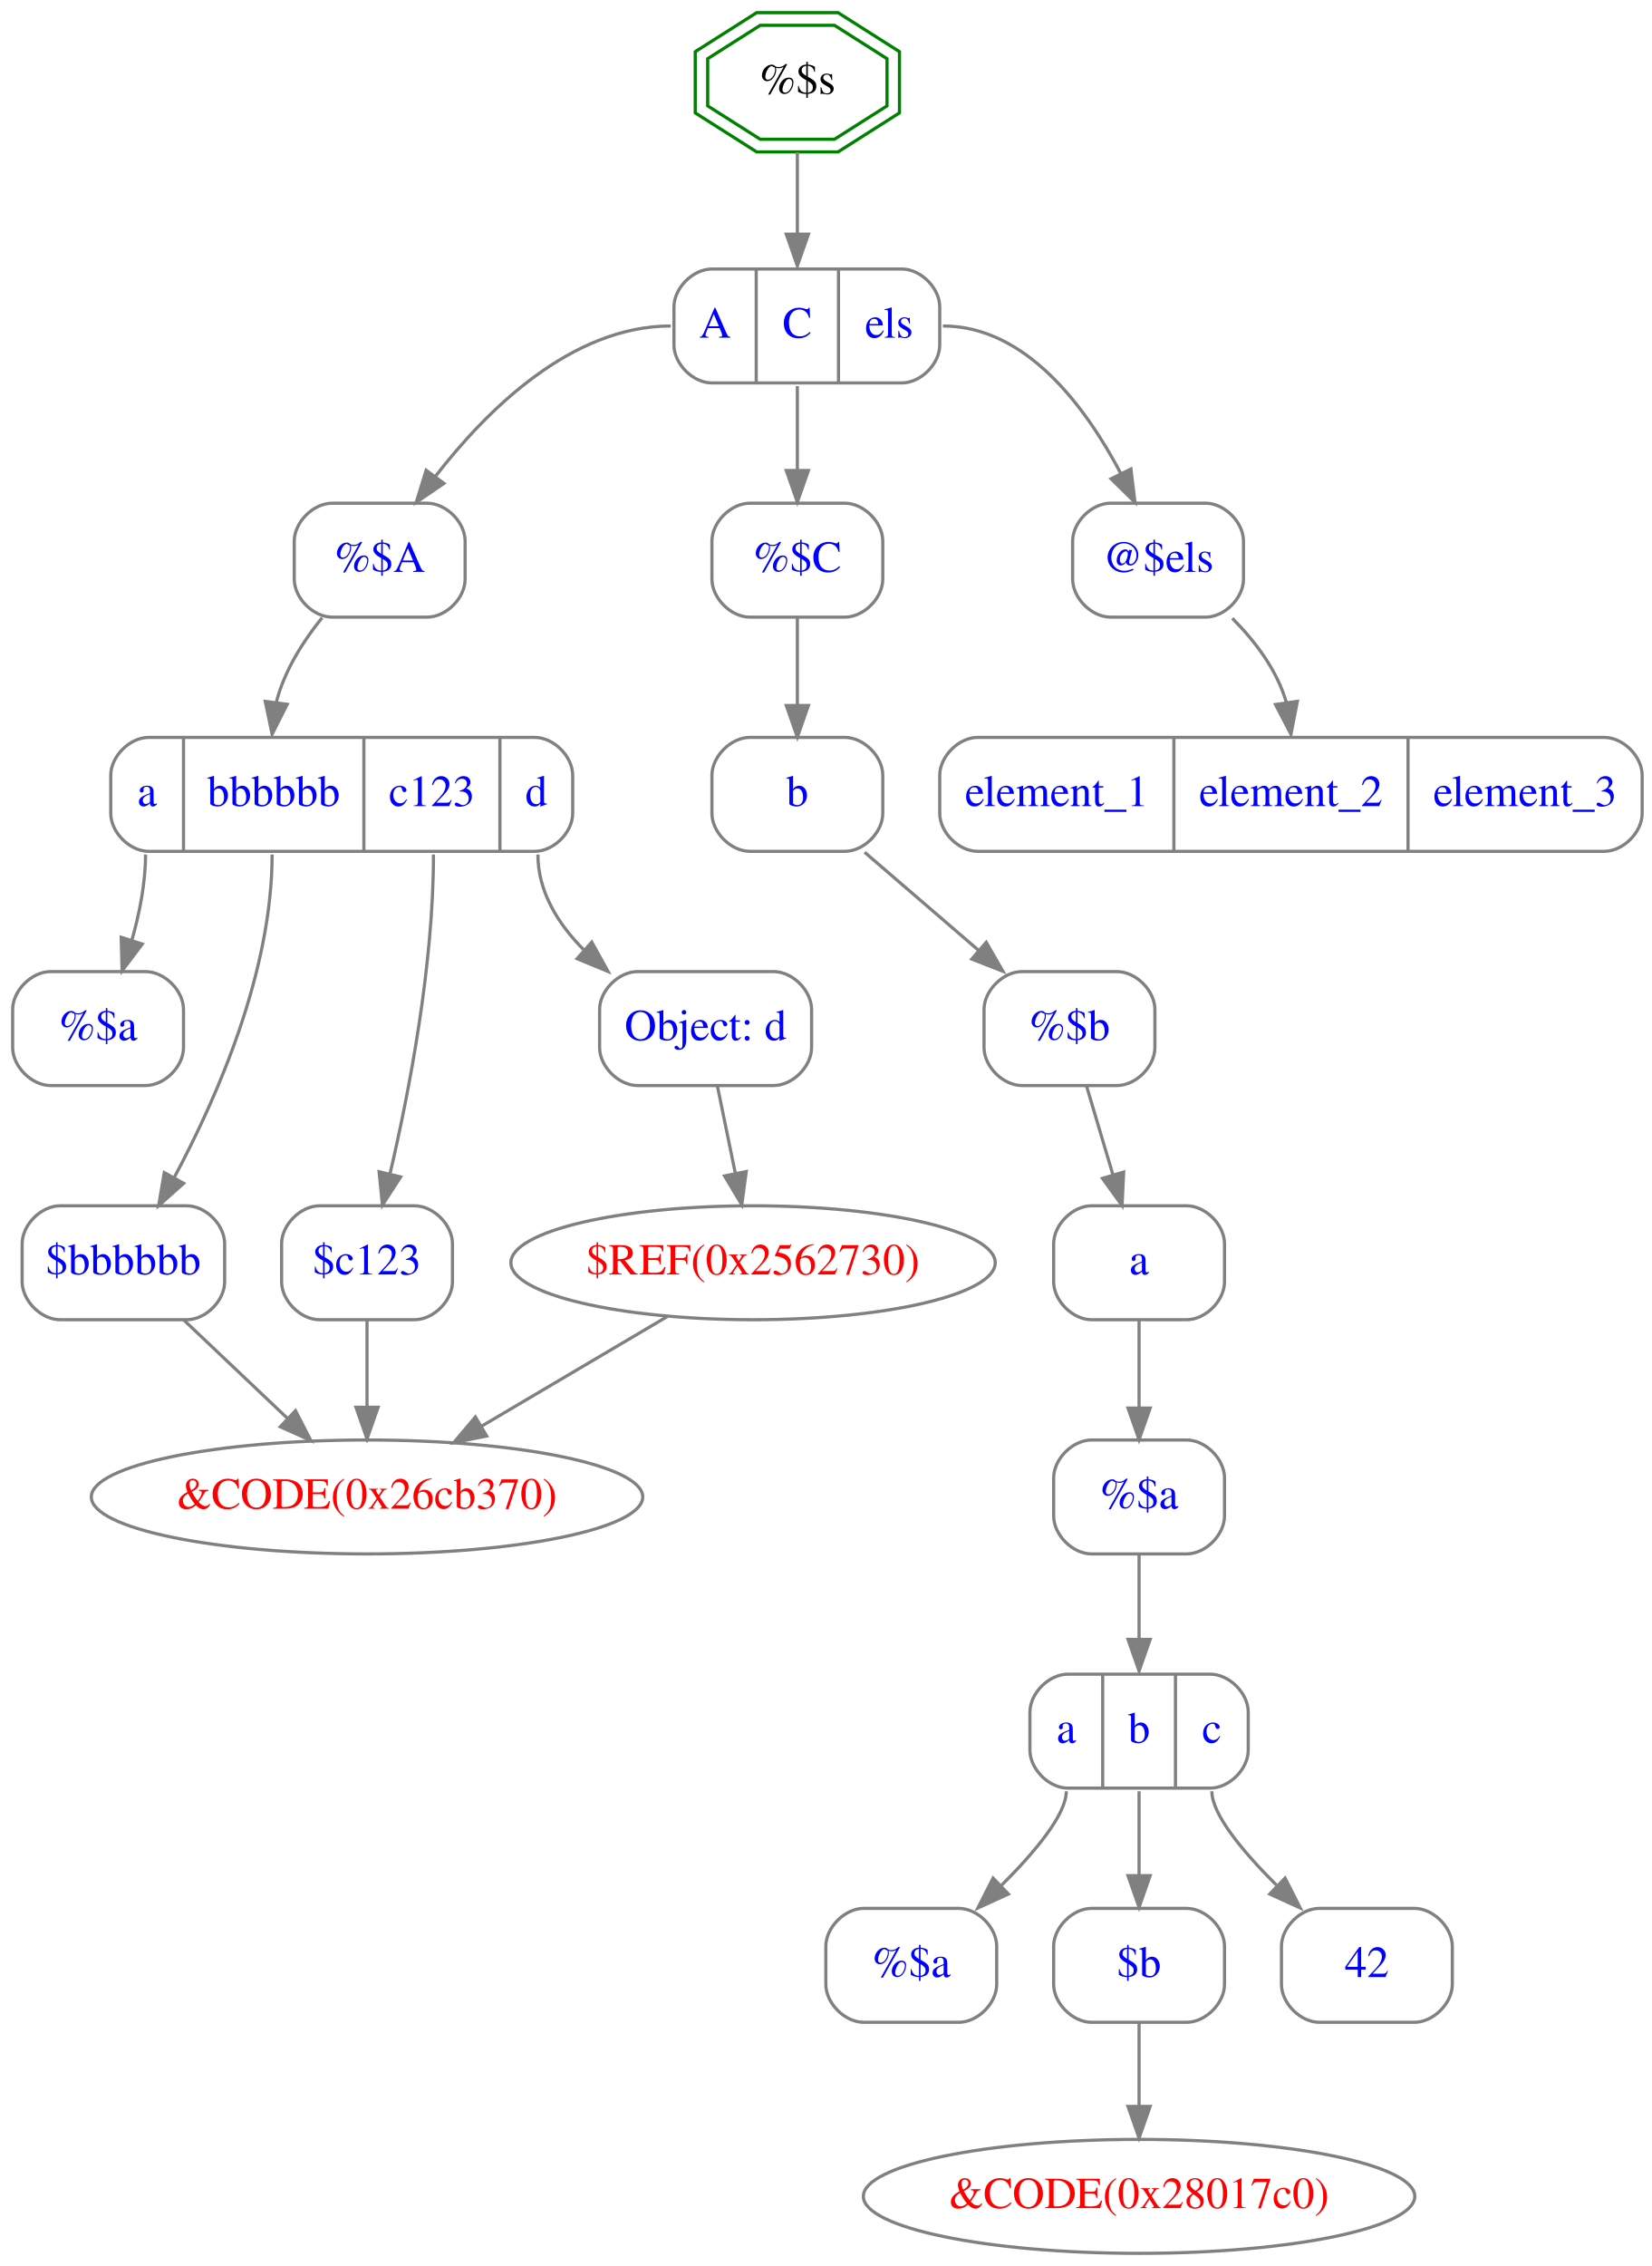
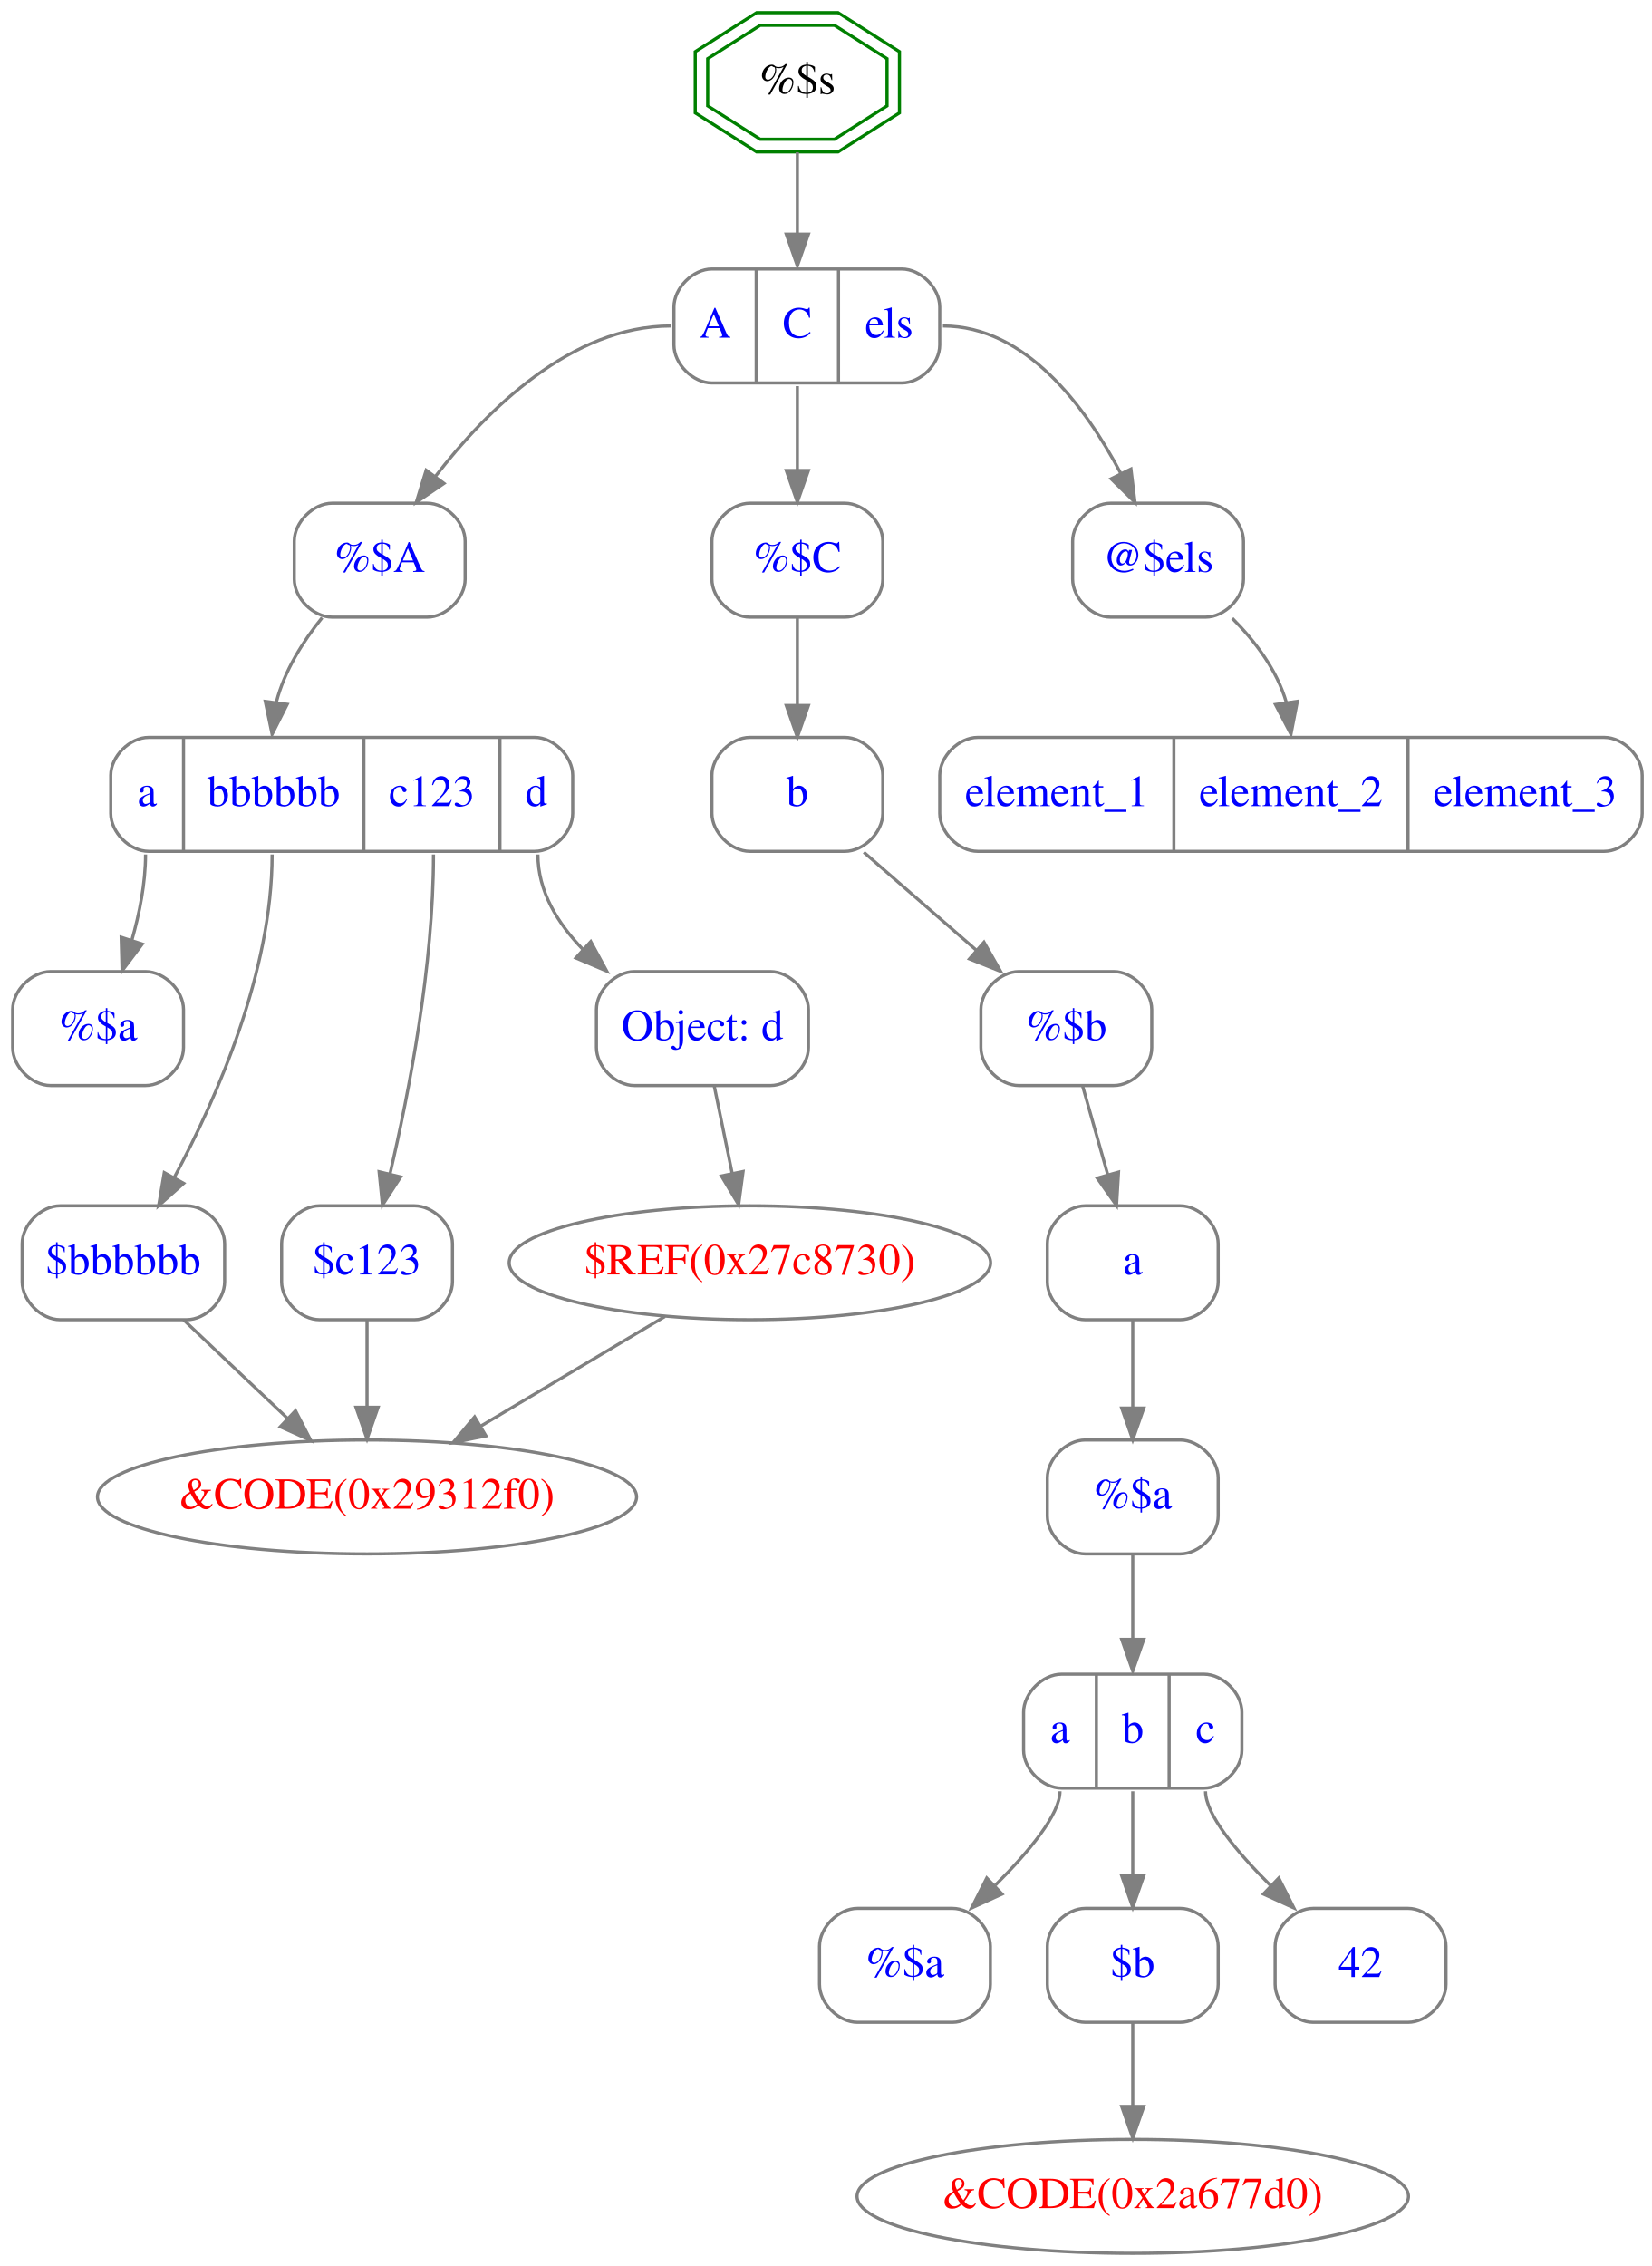
<svg xmlns="http://www.w3.org/2000/svg" width="522pt" height="716pt" viewBox="0.00 0.00 522.00 716.00">
  <g id="graph0" class="graph" transform="scale(1 1) rotate(0) translate(4 712)">
    <polygon fill="white" stroke="white" points="-4,5 -4,-712 519,-712 519,5 -4,5" />
    <g id="node1" class="node">
      <polygon fill="none" stroke="green" points="276.338,-678.544 276.338,-693.456 259.738,-704 236.262,-704 219.662,-693.456 219.662,-678.544 236.262,-668 259.738,-668 276.338,-678.544" />
      <polygon fill="none" stroke="green" points="280.268,-676.325 280.268,-695.675 260.863,-708 235.137,-708 215.732,-695.675 215.732,-676.325 235.137,-664 260.863,-664 280.268,-676.325" />
      <text text-anchor="middle" x="248" y="-682.3" font-family="Times,serif" font-size="14.00">%$s</text>
    </g>
    <g id="node2" class="node">
      <path fill="none" stroke="grey" d="M221,-591C221,-591 281,-591 281,-591 287,-591 293,-597 293,-603 293,-603 293,-615 293,-615 293,-621 287,-627 281,-627 281,-627 221,-627 221,-627 215,-627 209,-621 209,-615 209,-615 209,-603 209,-603 209,-597 215,-591 221,-591" />
      <text text-anchor="middle" x="222" y="-605.3" font-family="Times,serif" font-size="14.00" fill="blue">A</text>
      <polyline fill="none" stroke="grey" points="235,-591 235,-627 " />
      <text text-anchor="middle" x="248" y="-605.3" font-family="Times,serif" font-size="14.00" fill="blue">C</text>
      <polyline fill="none" stroke="grey" points="261,-591 261,-627 " />
      <text text-anchor="middle" x="277" y="-605.3" font-family="Times,serif" font-size="14.00" fill="blue">els</text>
    </g>
    <g id="edge1" class="edge">
      <path fill="none" stroke="grey" d="M248,-663.886C248,-656.163 248,-647.138 248,-638.263" />
      <polygon fill="grey" stroke="grey" points="251.5,-638 248,-628 244.5,-638 251.5,-638" />
    </g>
    <g id="node3" class="node">
      <path fill="none" stroke="grey" d="M101,-517C101,-517 131,-517 131,-517 137,-517 143,-523 143,-529 143,-529 143,-541 143,-541 143,-547 137,-553 131,-553 131,-553 101,-553 101,-553 95,-553 89,-547 89,-541 89,-541 89,-529 89,-529 89,-523 95,-517 101,-517" />
      <text text-anchor="middle" x="116" y="-531.3" font-family="Times,serif" font-size="14.00" fill="blue">%$A</text>
    </g>
    <g id="edge2" class="edge">
      <path fill="none" stroke="grey" d="M208,-609C176.694,-609 149.997,-582.662 133.552,-561.412" />
      <polygon fill="grey" stroke="grey" points="136.314,-559.259 127.559,-553.292 130.682,-563.416 136.314,-559.259" />
    </g>
    <g id="node11" class="node">
      <path fill="none" stroke="grey" d="M233,-517C233,-517 263,-517 263,-517 269,-517 275,-523 275,-529 275,-529 275,-541 275,-541 275,-547 269,-553 263,-553 263,-553 233,-553 233,-553 227,-553 221,-547 221,-541 221,-541 221,-529 221,-529 221,-523 227,-517 233,-517" />
      <text text-anchor="middle" x="248" y="-531.3" font-family="Times,serif" font-size="14.00" fill="blue">%$C</text>
    </g>
    <g id="edge12" class="edge">
      <path fill="none" stroke="grey" d="M248,-590C248,-581.406 248,-572.057 248,-563.546" />
      <polygon fill="grey" stroke="grey" points="251.5,-563.333 248,-553.333 244.5,-563.333 251.5,-563.333" />
    </g>
    <g id="node21" class="node">
      <path fill="none" stroke="grey" d="M347,-517C347,-517 377,-517 377,-517 383,-517 389,-523 389,-529 389,-529 389,-541 389,-541 389,-547 383,-553 377,-553 377,-553 347,-553 347,-553 341,-553 335,-547 335,-541 335,-541 335,-529 335,-529 335,-523 341,-517 347,-517" />
      <text text-anchor="middle" x="362" y="-531.3" font-family="Times,serif" font-size="14.00" fill="blue">@$els</text>
    </g>
    <g id="edge22" class="edge">
      <path fill="none" stroke="grey" d="M294,-609C320.176,-609 339.025,-583.586 350.146,-562.545" />
      <polygon fill="grey" stroke="grey" points="353.425,-563.809 354.71,-553.292 347.147,-560.712 353.425,-563.809" />
    </g>
    <g id="node4" class="node">
      <path fill="none" stroke="grey" d="M43,-443C43,-443 165,-443 165,-443 171,-443 177,-449 177,-455 177,-455 177,-467 177,-467 177,-473 171,-479 165,-479 165,-479 43,-479 43,-479 37,-479 31,-473 31,-467 31,-467 31,-455 31,-455 31,-449 37,-443 43,-443" />
      <text text-anchor="middle" x="42.5" y="-457.3" font-family="Times,serif" font-size="14.00" fill="blue">a</text>
      <polyline fill="none" stroke="grey" points="54,-443 54,-479 " />
      <text text-anchor="middle" x="82.5" y="-457.3" font-family="Times,serif" font-size="14.00" fill="blue">bbbbbb</text>
      <polyline fill="none" stroke="grey" points="111,-443 111,-479 " />
      <text text-anchor="middle" x="132.5" y="-457.3" font-family="Times,serif" font-size="14.00" fill="blue">c123</text>
      <polyline fill="none" stroke="grey" points="154,-443 154,-479 " />
      <text text-anchor="middle" x="165.5" y="-457.3" font-family="Times,serif" font-size="14.00" fill="blue">d</text>
    </g>
    <g id="edge3" class="edge">
      <path fill="none" stroke="grey" d="M97.806,-516.825C91.743,-509.328 85.883,-500.066 83.333,-490.126" />
      <polygon fill="grey" stroke="grey" points="86.775,-489.458 82,-480 79.835,-490.371 86.775,-489.458" />
    </g>
    <g id="node5" class="node">
      <path fill="none" stroke="grey" d="M12,-369C12,-369 42,-369 42,-369 48,-369 54,-375 54,-381 54,-381 54,-393 54,-393 54,-399 48,-405 42,-405 42,-405 12,-405 12,-405 6,-405 0,-399 0,-393 0,-393 0,-381 0,-381 0,-375 6,-369 12,-369" />
      <text text-anchor="middle" x="27" y="-383.3" font-family="Times,serif" font-size="14.00" fill="blue">%$a</text>
    </g>
    <g id="edge4" class="edge">
      <path fill="none" stroke="grey" d="M42,-442C42,-432.966 40.093,-423.381 37.639,-414.788" />
      <polygon fill="grey" stroke="grey" points="40.968,-413.706 34.588,-405.247 34.3,-415.838 40.968,-413.706" />
    </g>
    <g id="node6" class="node">
      <path fill="none" stroke="grey" d="M15,-295C15,-295 55,-295 55,-295 61,-295 67,-301 67,-307 67,-307 67,-319 67,-319 67,-325 61,-331 55,-331 55,-331 15,-331 15,-331 9,-331 3,-325 3,-319 3,-319 3,-307 3,-307 3,-301 9,-295 15,-295" />
      <text text-anchor="middle" x="35" y="-309.3" font-family="Times,serif" font-size="14.00" fill="blue">$bbbbbb</text>
    </g>
    <g id="edge5" class="edge">
      <path fill="none" stroke="grey" d="M82,-442C82,-405.012 64.731,-365.467 51.129,-340.056" />
      <polygon fill="grey" stroke="grey" points="54.044,-338.096 46.138,-331.043 47.92,-341.487 54.044,-338.096" />
    </g>
    <g id="node8" class="node">
      <path fill="none" stroke="grey" d="M97,-295C97,-295 127,-295 127,-295 133,-295 139,-301 139,-307 139,-307 139,-319 139,-319 139,-325 133,-331 127,-331 127,-331 97,-331 97,-331 91,-331 85,-325 85,-319 85,-319 85,-307 85,-307 85,-301 91,-295 97,-295" />
      <text text-anchor="middle" x="112" y="-309.3" font-family="Times,serif" font-size="14.00" fill="blue">$c123</text>
    </g>
    <g id="edge7" class="edge">
      <path fill="none" stroke="grey" d="M133,-442C133,-406.9 125.333,-367.119 119.264,-341.128" />
      <polygon fill="grey" stroke="grey" points="122.621,-340.118 116.871,-331.22 115.816,-341.762 122.621,-340.118" />
    </g>
    <g id="node9" class="node">
-       <path fill="none" stroke="grey" d="M197.5,-369C197.5,-369 240.5,-369 240.5,-369 246.5,-369 252.5,-375 252.5,-381 252.5,-381 252.5,-393 252.5,-393 252.5,-399 246.5,-405 240.5,-405 240.5,-405 197.5,-405 197.5,-405 191.5,-405 185.5,-399 185.5,-393 185.5,-393 185.5,-381 185.5,-381 185.5,-375 191.5,-369 197.5,-369" />
-       <text text-anchor="middle" x="219" y="-383.3" font-family="Times,serif" font-size="14.00" fill="blue">Object: d</text>
+       <path fill="none" stroke="grey" d="M196.5,-369C196.5,-369 239.5,-369 239.5,-369 245.5,-369 251.5,-375 251.5,-381 251.5,-381 251.5,-393 251.5,-393 251.5,-399 245.5,-405 239.5,-405 239.5,-405 196.5,-405 196.5,-405 190.5,-405 184.5,-399 184.5,-393 184.5,-393 184.5,-381 184.5,-381 184.5,-375 190.5,-369 196.5,-369" />
+       <text text-anchor="middle" x="218" y="-383.3" font-family="Times,serif" font-size="14.00" fill="blue">Object: d</text>
    </g>
    <g id="edge9" class="edge">
-       <path fill="none" stroke="grey" d="M166,-442C166,-430.308 172.287,-420.145 180.531,-411.846" />
-       <polygon fill="grey" stroke="grey" points="183.031,-414.306 188.17,-405.04 178.375,-409.079 183.031,-414.306" />
+       <path fill="none" stroke="grey" d="M166,-442C166,-430.414 172.169,-420.284 180.257,-411.982" />
+       <polygon fill="grey" stroke="grey" points="182.708,-414.484 187.751,-405.166 177.998,-409.305 182.708,-414.484" />
    </g>
    <g id="node7" class="node">
-       <ellipse fill="none" stroke="grey" cx="112" cy="-239" rx="87.138" ry="18" />
-       <text text-anchor="middle" x="112" y="-235.3" font-family="Times,serif" font-size="14.00" fill="red">&amp;CODE(0x26cb370)</text>
+       <ellipse fill="none" stroke="grey" cx="112" cy="-239" rx="85.19" ry="18" />
+       <text text-anchor="middle" x="112" y="-235.3" font-family="Times,serif" font-size="14.00" fill="red">&amp;CODE(0x29312f0)</text>
    </g>
    <g id="edge6" class="edge">
      <path fill="none" stroke="grey" d="M54.034,-294.955C63.925,-285.578 76.142,-273.995 86.806,-263.885" />
      <polygon fill="grey" stroke="grey" points="89.392,-266.257 94.241,-256.836 84.576,-261.177 89.392,-266.257" />
    </g>
    <g id="edge8" class="edge">
      <path fill="none" stroke="grey" d="M112,-294.955C112,-286.701 112,-276.738 112,-267.574" />
      <polygon fill="grey" stroke="grey" points="115.5,-267.335 112,-257.335 108.5,-267.335 115.5,-267.335" />
    </g>
    <g id="node10" class="node">
-       <ellipse fill="none" stroke="grey" cx="234" cy="-313" rx="76.539" ry="18" />
-       <text text-anchor="middle" x="234" y="-309.3" font-family="Times,serif" font-size="14.00" fill="red">$REF(0x2562730)</text>
+       <ellipse fill="none" stroke="grey" cx="233" cy="-313" rx="76.065" ry="18" />
+       <text text-anchor="middle" x="233" y="-309.3" font-family="Times,serif" font-size="14.00" fill="red">$REF(0x27c8730)</text>
    </g>
    <g id="edge10" class="edge">
-       <path fill="none" stroke="grey" d="M222.708,-368.955C224.422,-360.611 226.496,-350.521 228.395,-341.276" />
-       <polygon fill="grey" stroke="grey" points="231.854,-341.835 230.438,-331.335 224.997,-340.426 231.854,-341.835" />
+       <path fill="none" stroke="grey" d="M221.708,-368.955C223.422,-360.611 225.496,-350.521 227.395,-341.276" />
+       <polygon fill="grey" stroke="grey" points="230.854,-341.835 229.438,-331.335 223.997,-340.426 230.854,-341.835" />
    </g>
    <g id="edge11" class="edge">
-       <path fill="none" stroke="grey" d="M206.924,-296.021C189.592,-285.792 166.902,-272.401 148.052,-261.277" />
-       <polygon fill="grey" stroke="grey" points="149.813,-258.252 139.422,-256.183 146.255,-264.28 149.813,-258.252" />
+       <path fill="none" stroke="grey" d="M206.146,-296.021C189.034,-285.838 166.656,-272.522 148.011,-261.428" />
+       <polygon fill="grey" stroke="grey" points="149.581,-258.289 139.197,-256.183 146.001,-264.305 149.581,-258.289" />
    </g>
    <g id="node12" class="node">
      <path fill="none" stroke="grey" d="M233,-443C233,-443 263,-443 263,-443 269,-443 275,-449 275,-455 275,-455 275,-467 275,-467 275,-473 269,-479 263,-479 263,-479 233,-479 233,-479 227,-479 221,-473 221,-467 221,-467 221,-455 221,-455 221,-449 227,-443 233,-443" />
      <text text-anchor="middle" x="248" y="-457.3" font-family="Times,serif" font-size="14.00" fill="blue">b</text>
    </g>
    <g id="edge13" class="edge">
      <path fill="none" stroke="grey" d="M248,-516.708C248,-508.464 248,-498.538 248,-489.362" />
      <polygon fill="grey" stroke="grey" points="251.5,-489.082 248,-479.082 244.5,-489.082 251.5,-489.082" />
    </g>
    <g id="node13" class="node">
-       <path fill="none" stroke="grey" d="M319,-369C319,-369 349,-369 349,-369 355,-369 361,-375 361,-381 361,-381 361,-393 361,-393 361,-399 355,-405 349,-405 349,-405 319,-405 319,-405 313,-405 307,-399 307,-393 307,-393 307,-381 307,-381 307,-375 313,-369 319,-369" />
-       <text text-anchor="middle" x="334" y="-383.3" font-family="Times,serif" font-size="14.00" fill="blue">%$b</text>
+       <path fill="none" stroke="grey" d="M318,-369C318,-369 348,-369 348,-369 354,-369 360,-375 360,-381 360,-381 360,-393 360,-393 360,-399 354,-405 348,-405 348,-405 318,-405 318,-405 312,-405 306,-399 306,-393 306,-393 306,-381 306,-381 306,-375 312,-369 318,-369" />
+       <text text-anchor="middle" x="333" y="-383.3" font-family="Times,serif" font-size="14.00" fill="blue">%$b</text>
    </g>
    <g id="edge14" class="edge">
-       <path fill="none" stroke="grey" d="M269.258,-442.708C280.089,-433.388 293.418,-421.92 305.16,-411.816" />
-       <polygon fill="grey" stroke="grey" points="307.689,-414.257 312.986,-405.082 303.123,-408.951 307.689,-414.257" />
+       <path fill="none" stroke="grey" d="M269.011,-442.708C279.716,-433.388 292.89,-421.92 304.496,-411.816" />
+       <polygon fill="grey" stroke="grey" points="306.986,-414.288 312.23,-405.082 302.39,-409.008 306.986,-414.288" />
    </g>
    <g id="node14" class="node">
-       <path fill="none" stroke="grey" d="M341,-295C341,-295 371,-295 371,-295 377,-295 383,-301 383,-307 383,-307 383,-319 383,-319 383,-325 377,-331 371,-331 371,-331 341,-331 341,-331 335,-331 329,-325 329,-319 329,-319 329,-307 329,-307 329,-301 335,-295 341,-295" />
-       <text text-anchor="middle" x="356" y="-309.3" font-family="Times,serif" font-size="14.00" fill="blue">a</text>
+       <path fill="none" stroke="grey" d="M339,-295C339,-295 369,-295 369,-295 375,-295 381,-301 381,-307 381,-307 381,-319 381,-319 381,-325 375,-331 369,-331 369,-331 339,-331 339,-331 333,-331 327,-325 327,-319 327,-319 327,-307 327,-307 327,-301 333,-295 339,-295" />
+       <text text-anchor="middle" x="354" y="-309.3" font-family="Times,serif" font-size="14.00" fill="blue">a</text>
    </g>
    <g id="edge15" class="edge">
-       <path fill="none" stroke="grey" d="M339.438,-368.708C341.943,-360.284 344.969,-350.105 347.746,-340.765" />
-       <polygon fill="grey" stroke="grey" points="351.129,-341.665 350.624,-331.082 344.42,-339.67 351.129,-341.665" />
+       <path fill="none" stroke="grey" d="M338.191,-368.708C340.581,-360.284 343.47,-350.105 346.121,-340.765" />
+       <polygon fill="grey" stroke="grey" points="349.506,-341.657 348.869,-331.082 342.772,-339.746 349.506,-341.657" />
    </g>
    <g id="node15" class="node">
-       <path fill="none" stroke="grey" d="M341,-221C341,-221 371,-221 371,-221 377,-221 383,-227 383,-233 383,-233 383,-245 383,-245 383,-251 377,-257 371,-257 371,-257 341,-257 341,-257 335,-257 329,-251 329,-245 329,-245 329,-233 329,-233 329,-227 335,-221 341,-221" />
-       <text text-anchor="middle" x="356" y="-235.3" font-family="Times,serif" font-size="14.00" fill="blue">%$a</text>
+       <path fill="none" stroke="grey" d="M339,-221C339,-221 369,-221 369,-221 375,-221 381,-227 381,-233 381,-233 381,-245 381,-245 381,-251 375,-257 369,-257 369,-257 339,-257 339,-257 333,-257 327,-251 327,-245 327,-245 327,-233 327,-233 327,-227 333,-221 339,-221" />
+       <text text-anchor="middle" x="354" y="-235.3" font-family="Times,serif" font-size="14.00" fill="blue">%$a</text>
    </g>
    <g id="edge16" class="edge">
-       <path fill="none" stroke="grey" d="M356,-294.708C356,-286.464 356,-276.538 356,-267.362" />
-       <polygon fill="grey" stroke="grey" points="359.5,-267.082 356,-257.082 352.5,-267.082 359.5,-267.082" />
+       <path fill="none" stroke="grey" d="M354,-294.708C354,-286.464 354,-276.538 354,-267.362" />
+       <polygon fill="grey" stroke="grey" points="357.5,-267.082 354,-257.082 350.5,-267.082 357.5,-267.082" />
    </g>
    <g id="node16" class="node">
-       <path fill="none" stroke="grey" d="M333.5,-147C333.5,-147 378.5,-147 378.5,-147 384.5,-147 390.5,-153 390.5,-159 390.5,-159 390.5,-171 390.5,-171 390.5,-177 384.5,-183 378.5,-183 378.5,-183 333.5,-183 333.5,-183 327.5,-183 321.5,-177 321.5,-171 321.5,-171 321.5,-159 321.5,-159 321.5,-153 327.5,-147 333.5,-147" />
-       <text text-anchor="middle" x="333" y="-161.3" font-family="Times,serif" font-size="14.00" fill="blue">a</text>
-       <polyline fill="none" stroke="grey" points="344.5,-147 344.5,-183 " />
-       <text text-anchor="middle" x="356" y="-161.3" font-family="Times,serif" font-size="14.00" fill="blue">b</text>
-       <polyline fill="none" stroke="grey" points="367.5,-147 367.5,-183 " />
-       <text text-anchor="middle" x="379" y="-161.3" font-family="Times,serif" font-size="14.00" fill="blue">c</text>
+       <path fill="none" stroke="grey" d="M331.5,-147C331.5,-147 376.5,-147 376.5,-147 382.5,-147 388.5,-153 388.5,-159 388.5,-159 388.5,-171 388.5,-171 388.5,-177 382.5,-183 376.5,-183 376.5,-183 331.5,-183 331.5,-183 325.5,-183 319.5,-177 319.5,-171 319.5,-171 319.5,-159 319.5,-159 319.5,-153 325.5,-147 331.5,-147" />
+       <text text-anchor="middle" x="331" y="-161.3" font-family="Times,serif" font-size="14.00" fill="blue">a</text>
+       <polyline fill="none" stroke="grey" points="342.5,-147 342.5,-183 " />
+       <text text-anchor="middle" x="354" y="-161.3" font-family="Times,serif" font-size="14.00" fill="blue">b</text>
+       <polyline fill="none" stroke="grey" points="365.5,-147 365.5,-183 " />
+       <text text-anchor="middle" x="377" y="-161.3" font-family="Times,serif" font-size="14.00" fill="blue">c</text>
    </g>
    <g id="edge17" class="edge">
-       <path fill="none" stroke="grey" d="M356,-220.667C356,-212.896 356,-203.513 356,-194.275" />
-       <polygon fill="grey" stroke="grey" points="359.5,-194 356,-184 352.5,-194 359.5,-194" />
+       <path fill="none" stroke="grey" d="M354,-220.667C354,-212.896 354,-203.513 354,-194.275" />
+       <polygon fill="grey" stroke="grey" points="357.5,-194 354,-184 350.5,-194 357.5,-194" />
    </g>
    <g id="node17" class="node">
-       <path fill="none" stroke="grey" d="M269,-73C269,-73 299,-73 299,-73 305,-73 311,-79 311,-85 311,-85 311,-97 311,-97 311,-103 305,-109 299,-109 299,-109 269,-109 269,-109 263,-109 257,-103 257,-97 257,-97 257,-85 257,-85 257,-79 263,-73 269,-73" />
-       <text text-anchor="middle" x="284" y="-87.3" font-family="Times,serif" font-size="14.00" fill="blue">%$a</text>
+       <path fill="none" stroke="grey" d="M267,-73C267,-73 297,-73 297,-73 303,-73 309,-79 309,-85 309,-85 309,-97 309,-97 309,-103 303,-109 297,-109 297,-109 267,-109 267,-109 261,-109 255,-103 255,-97 255,-97 255,-85 255,-85 255,-79 261,-73 267,-73" />
+       <text text-anchor="middle" x="282" y="-87.3" font-family="Times,serif" font-size="14.00" fill="blue">%$a</text>
    </g>
    <g id="edge18" class="edge">
-       <path fill="none" stroke="grey" d="M333,-146C333,-138.727 323.326,-127.058 312.574,-116.336" />
-       <polygon fill="grey" stroke="grey" points="314.704,-113.528 305.065,-109.13 309.857,-118.579 314.704,-113.528" />
+       <path fill="none" stroke="grey" d="M331,-146C331,-138.727 321.326,-127.058 310.574,-116.336" />
+       <polygon fill="grey" stroke="grey" points="312.704,-113.528 303.065,-109.13 307.857,-118.579 312.704,-113.528" />
    </g>
    <g id="node18" class="node">
-       <path fill="none" stroke="grey" d="M341,-73C341,-73 371,-73 371,-73 377,-73 383,-79 383,-85 383,-85 383,-97 383,-97 383,-103 377,-109 371,-109 371,-109 341,-109 341,-109 335,-109 329,-103 329,-97 329,-97 329,-85 329,-85 329,-79 335,-73 341,-73" />
-       <text text-anchor="middle" x="356" y="-87.3" font-family="Times,serif" font-size="14.00" fill="blue">$b</text>
+       <path fill="none" stroke="grey" d="M339,-73C339,-73 369,-73 369,-73 375,-73 381,-79 381,-85 381,-85 381,-97 381,-97 381,-103 375,-109 369,-109 369,-109 339,-109 339,-109 333,-109 327,-103 327,-97 327,-97 327,-85 327,-85 327,-79 333,-73 339,-73" />
+       <text text-anchor="middle" x="354" y="-87.3" font-family="Times,serif" font-size="14.00" fill="blue">$b</text>
    </g>
    <g id="edge19" class="edge">
-       <path fill="none" stroke="grey" d="M356,-146C356,-137.406 356,-128.057 356,-119.546" />
-       <polygon fill="grey" stroke="grey" points="359.5,-119.333 356,-109.333 352.5,-119.333 359.5,-119.333" />
+       <path fill="none" stroke="grey" d="M354,-146C354,-137.406 354,-128.057 354,-119.546" />
+       <polygon fill="grey" stroke="grey" points="357.5,-119.333 354,-109.333 350.5,-119.333 357.5,-119.333" />
    </g>
    <g id="node20" class="node">
-       <path fill="none" stroke="grey" d="M413,-73C413,-73 443,-73 443,-73 449,-73 455,-79 455,-85 455,-85 455,-97 455,-97 455,-103 449,-109 443,-109 443,-109 413,-109 413,-109 407,-109 401,-103 401,-97 401,-97 401,-85 401,-85 401,-79 407,-73 413,-73" />
-       <text text-anchor="middle" x="428" y="-87.3" font-family="Times,serif" font-size="14.00" fill="blue">42</text>
+       <path fill="none" stroke="grey" d="M411,-73C411,-73 441,-73 441,-73 447,-73 453,-79 453,-85 453,-85 453,-97 453,-97 453,-103 447,-109 441,-109 441,-109 411,-109 411,-109 405,-109 399,-103 399,-97 399,-97 399,-85 399,-85 399,-79 405,-73 411,-73" />
+       <text text-anchor="middle" x="426" y="-87.3" font-family="Times,serif" font-size="14.00" fill="blue">42</text>
    </g>
    <g id="edge21" class="edge">
-       <path fill="none" stroke="grey" d="M379,-146C379,-138.727 388.674,-127.058 399.426,-116.336" />
-       <polygon fill="grey" stroke="grey" points="402.143,-118.579 406.935,-109.13 397.296,-113.528 402.143,-118.579" />
+       <path fill="none" stroke="grey" d="M377,-146C377,-138.727 386.674,-127.058 397.426,-116.336" />
+       <polygon fill="grey" stroke="grey" points="400.143,-118.579 404.935,-109.13 395.296,-113.528 400.143,-118.579" />
    </g>
    <g id="node19" class="node">
-       <ellipse fill="none" stroke="grey" cx="356" cy="-18" rx="87.138" ry="18" />
-       <text text-anchor="middle" x="356" y="-14.3" font-family="Times,serif" font-size="14.00" fill="red">&amp;CODE(0x28017c0)</text>
+       <ellipse fill="none" stroke="grey" cx="354" cy="-18" rx="87.138" ry="18" />
+       <text text-anchor="middle" x="354" y="-14.3" font-family="Times,serif" font-size="14.00" fill="red">&amp;CODE(0x2a677d0)</text>
    </g>
    <g id="edge20" class="edge">
-       <path fill="none" stroke="grey" d="M356,-72.831C356,-64.894 356,-55.41 356,-46.629" />
-       <polygon fill="grey" stroke="grey" points="359.5,-46.418 356,-36.418 352.5,-46.418 359.5,-46.418" />
+       <path fill="none" stroke="grey" d="M354,-72.831C354,-64.894 354,-55.41 354,-46.629" />
+       <polygon fill="grey" stroke="grey" points="357.5,-46.418 354,-36.418 350.5,-46.418 357.5,-46.418" />
    </g>
    <g id="node22" class="node">
      <path fill="none" stroke="grey" d="M305,-443C305,-443 503,-443 503,-443 509,-443 515,-449 515,-455 515,-455 515,-467 515,-467 515,-473 509,-479 503,-479 503,-479 305,-479 305,-479 299,-479 293,-473 293,-467 293,-467 293,-455 293,-455 293,-449 299,-443 305,-443" />
      <text text-anchor="middle" x="330" y="-457.3" font-family="Times,serif" font-size="14.00" fill="blue">element_1</text>
      <polyline fill="none" stroke="grey" points="367,-443 367,-479 " />
      <text text-anchor="middle" x="404" y="-457.3" font-family="Times,serif" font-size="14.00" fill="blue">element_2</text>
      <polyline fill="none" stroke="grey" points="441,-443 441,-479 " />
      <text text-anchor="middle" x="478" y="-457.3" font-family="Times,serif" font-size="14.00" fill="blue">element_3</text>
    </g>
    <g id="edge23" class="edge">
      <path fill="none" stroke="grey" d="M385.456,-516.643C392.747,-509.313 399.637,-500.191 402.547,-490.032" />
      <polygon fill="grey" stroke="grey" points="406.03,-490.399 404,-480 399.102,-489.395 406.03,-490.399" />
    </g>
  </g>
</svg>
